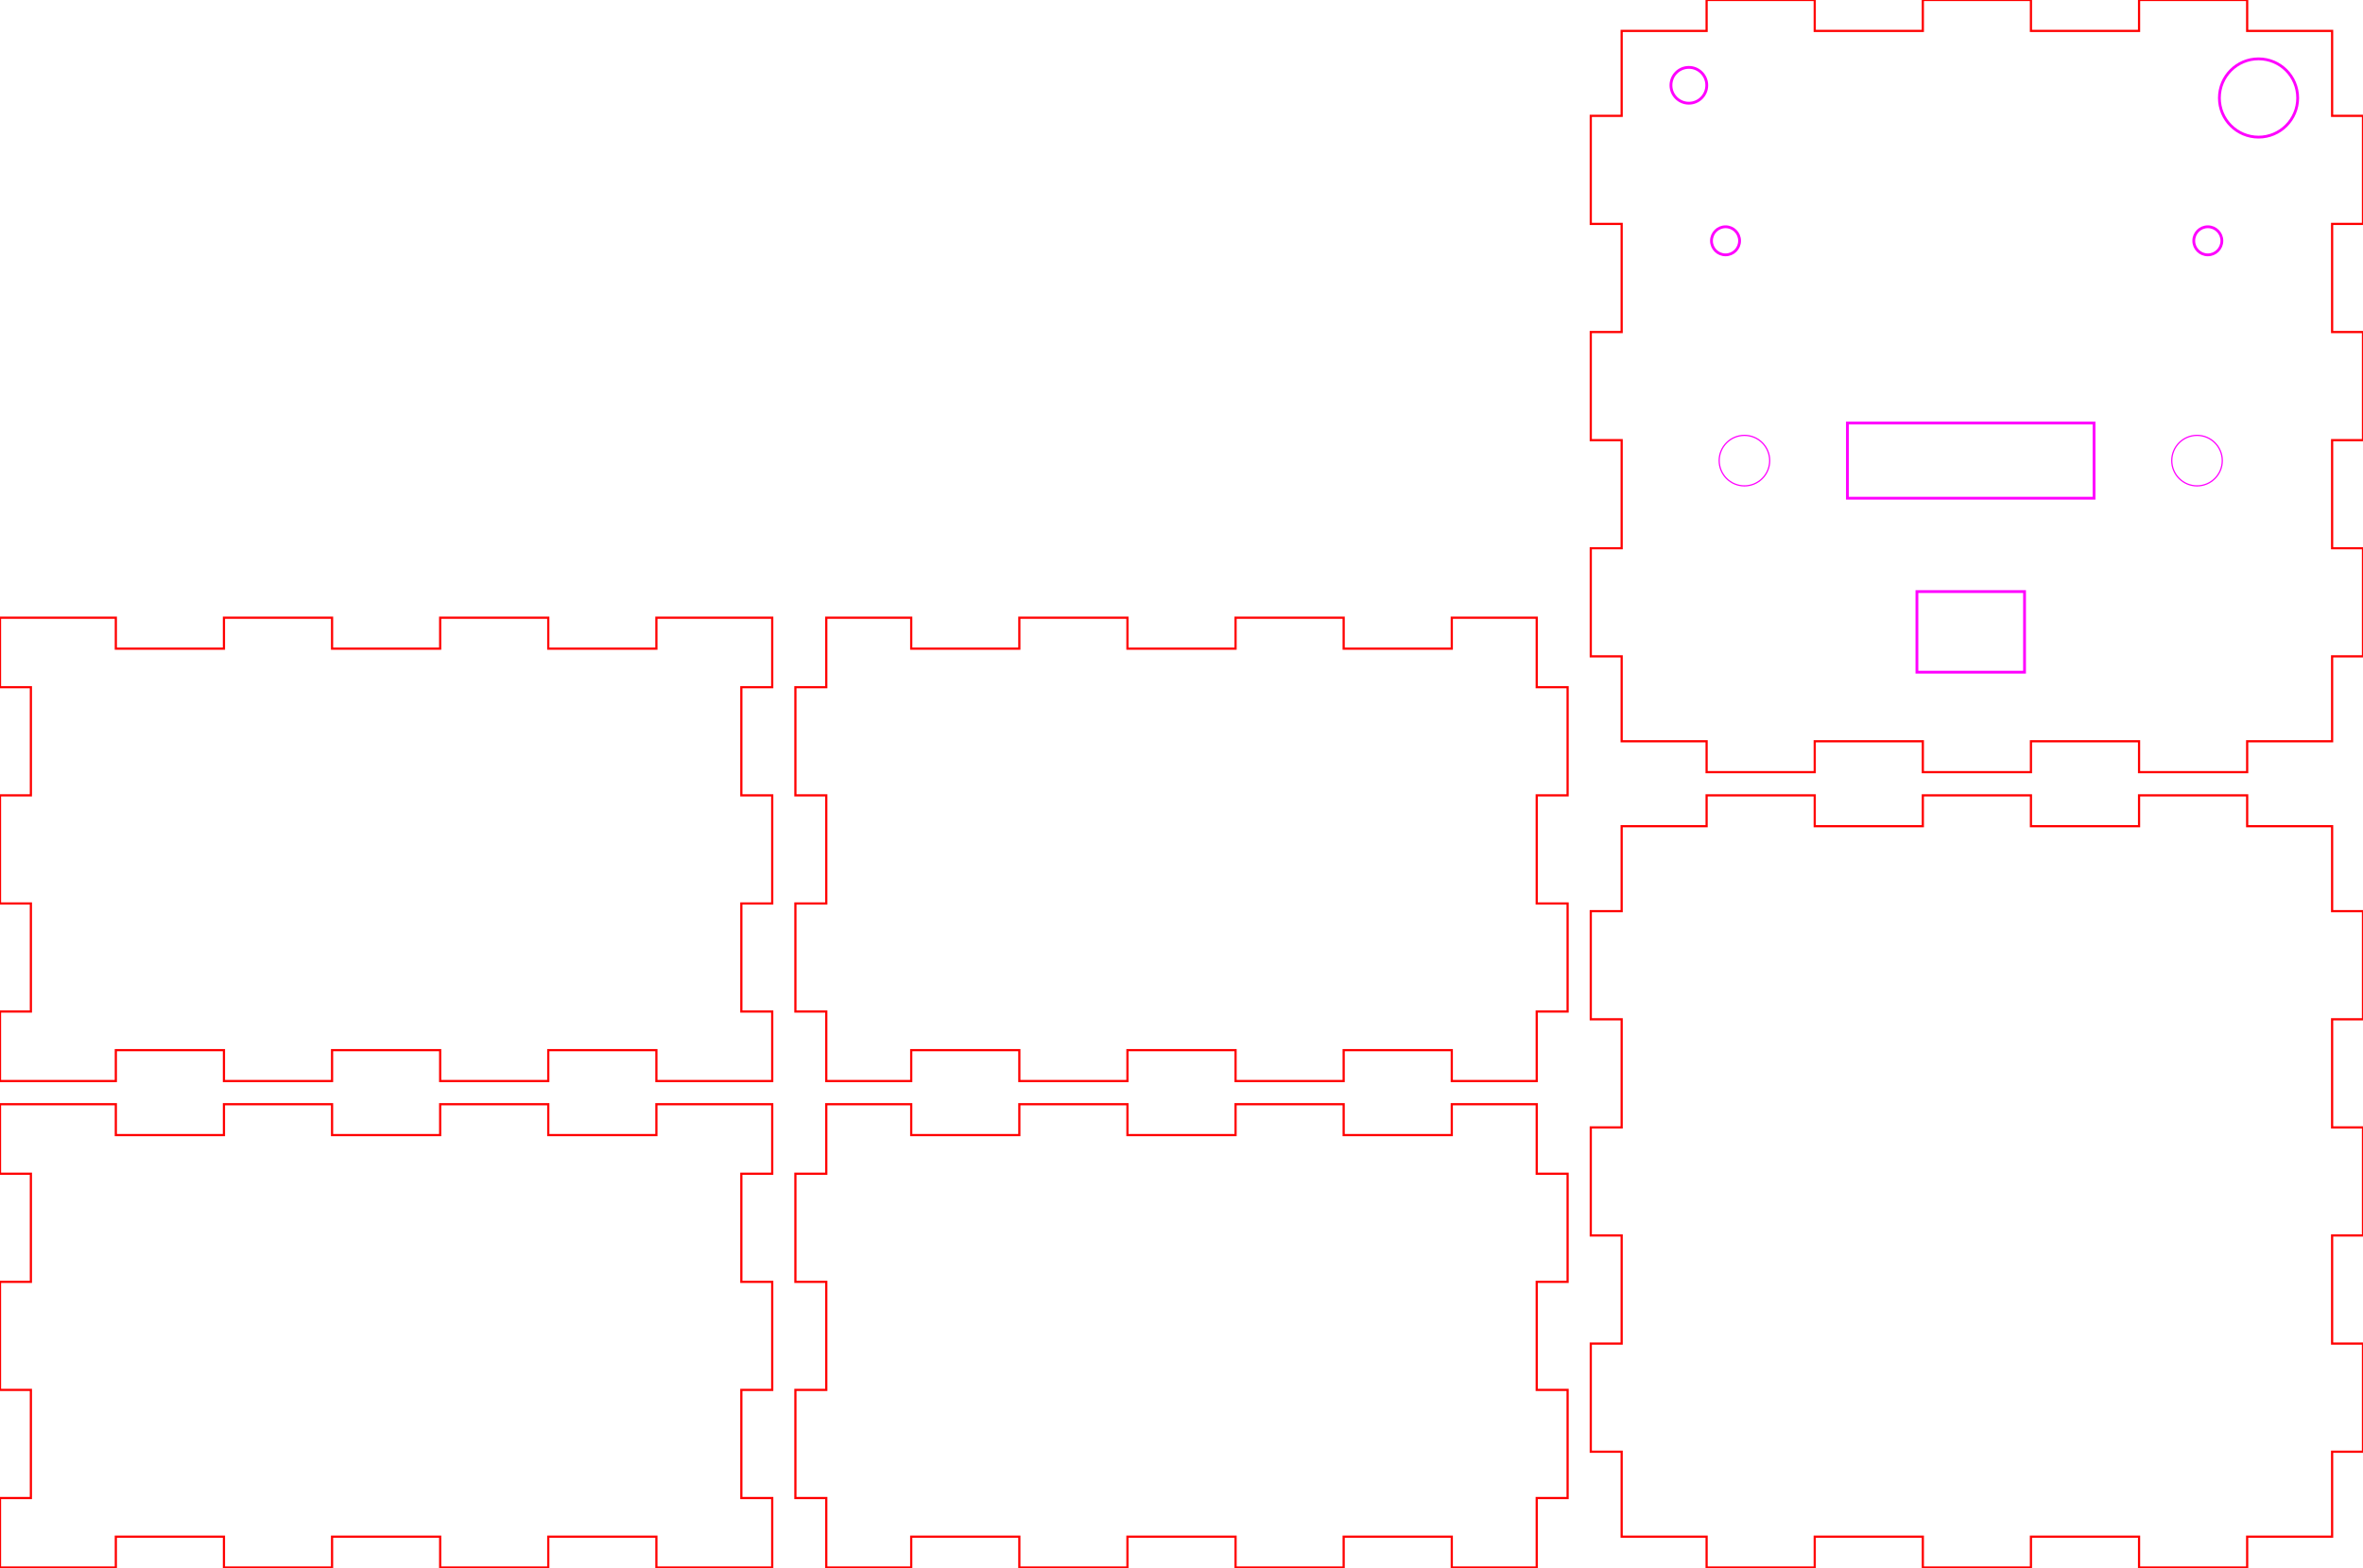
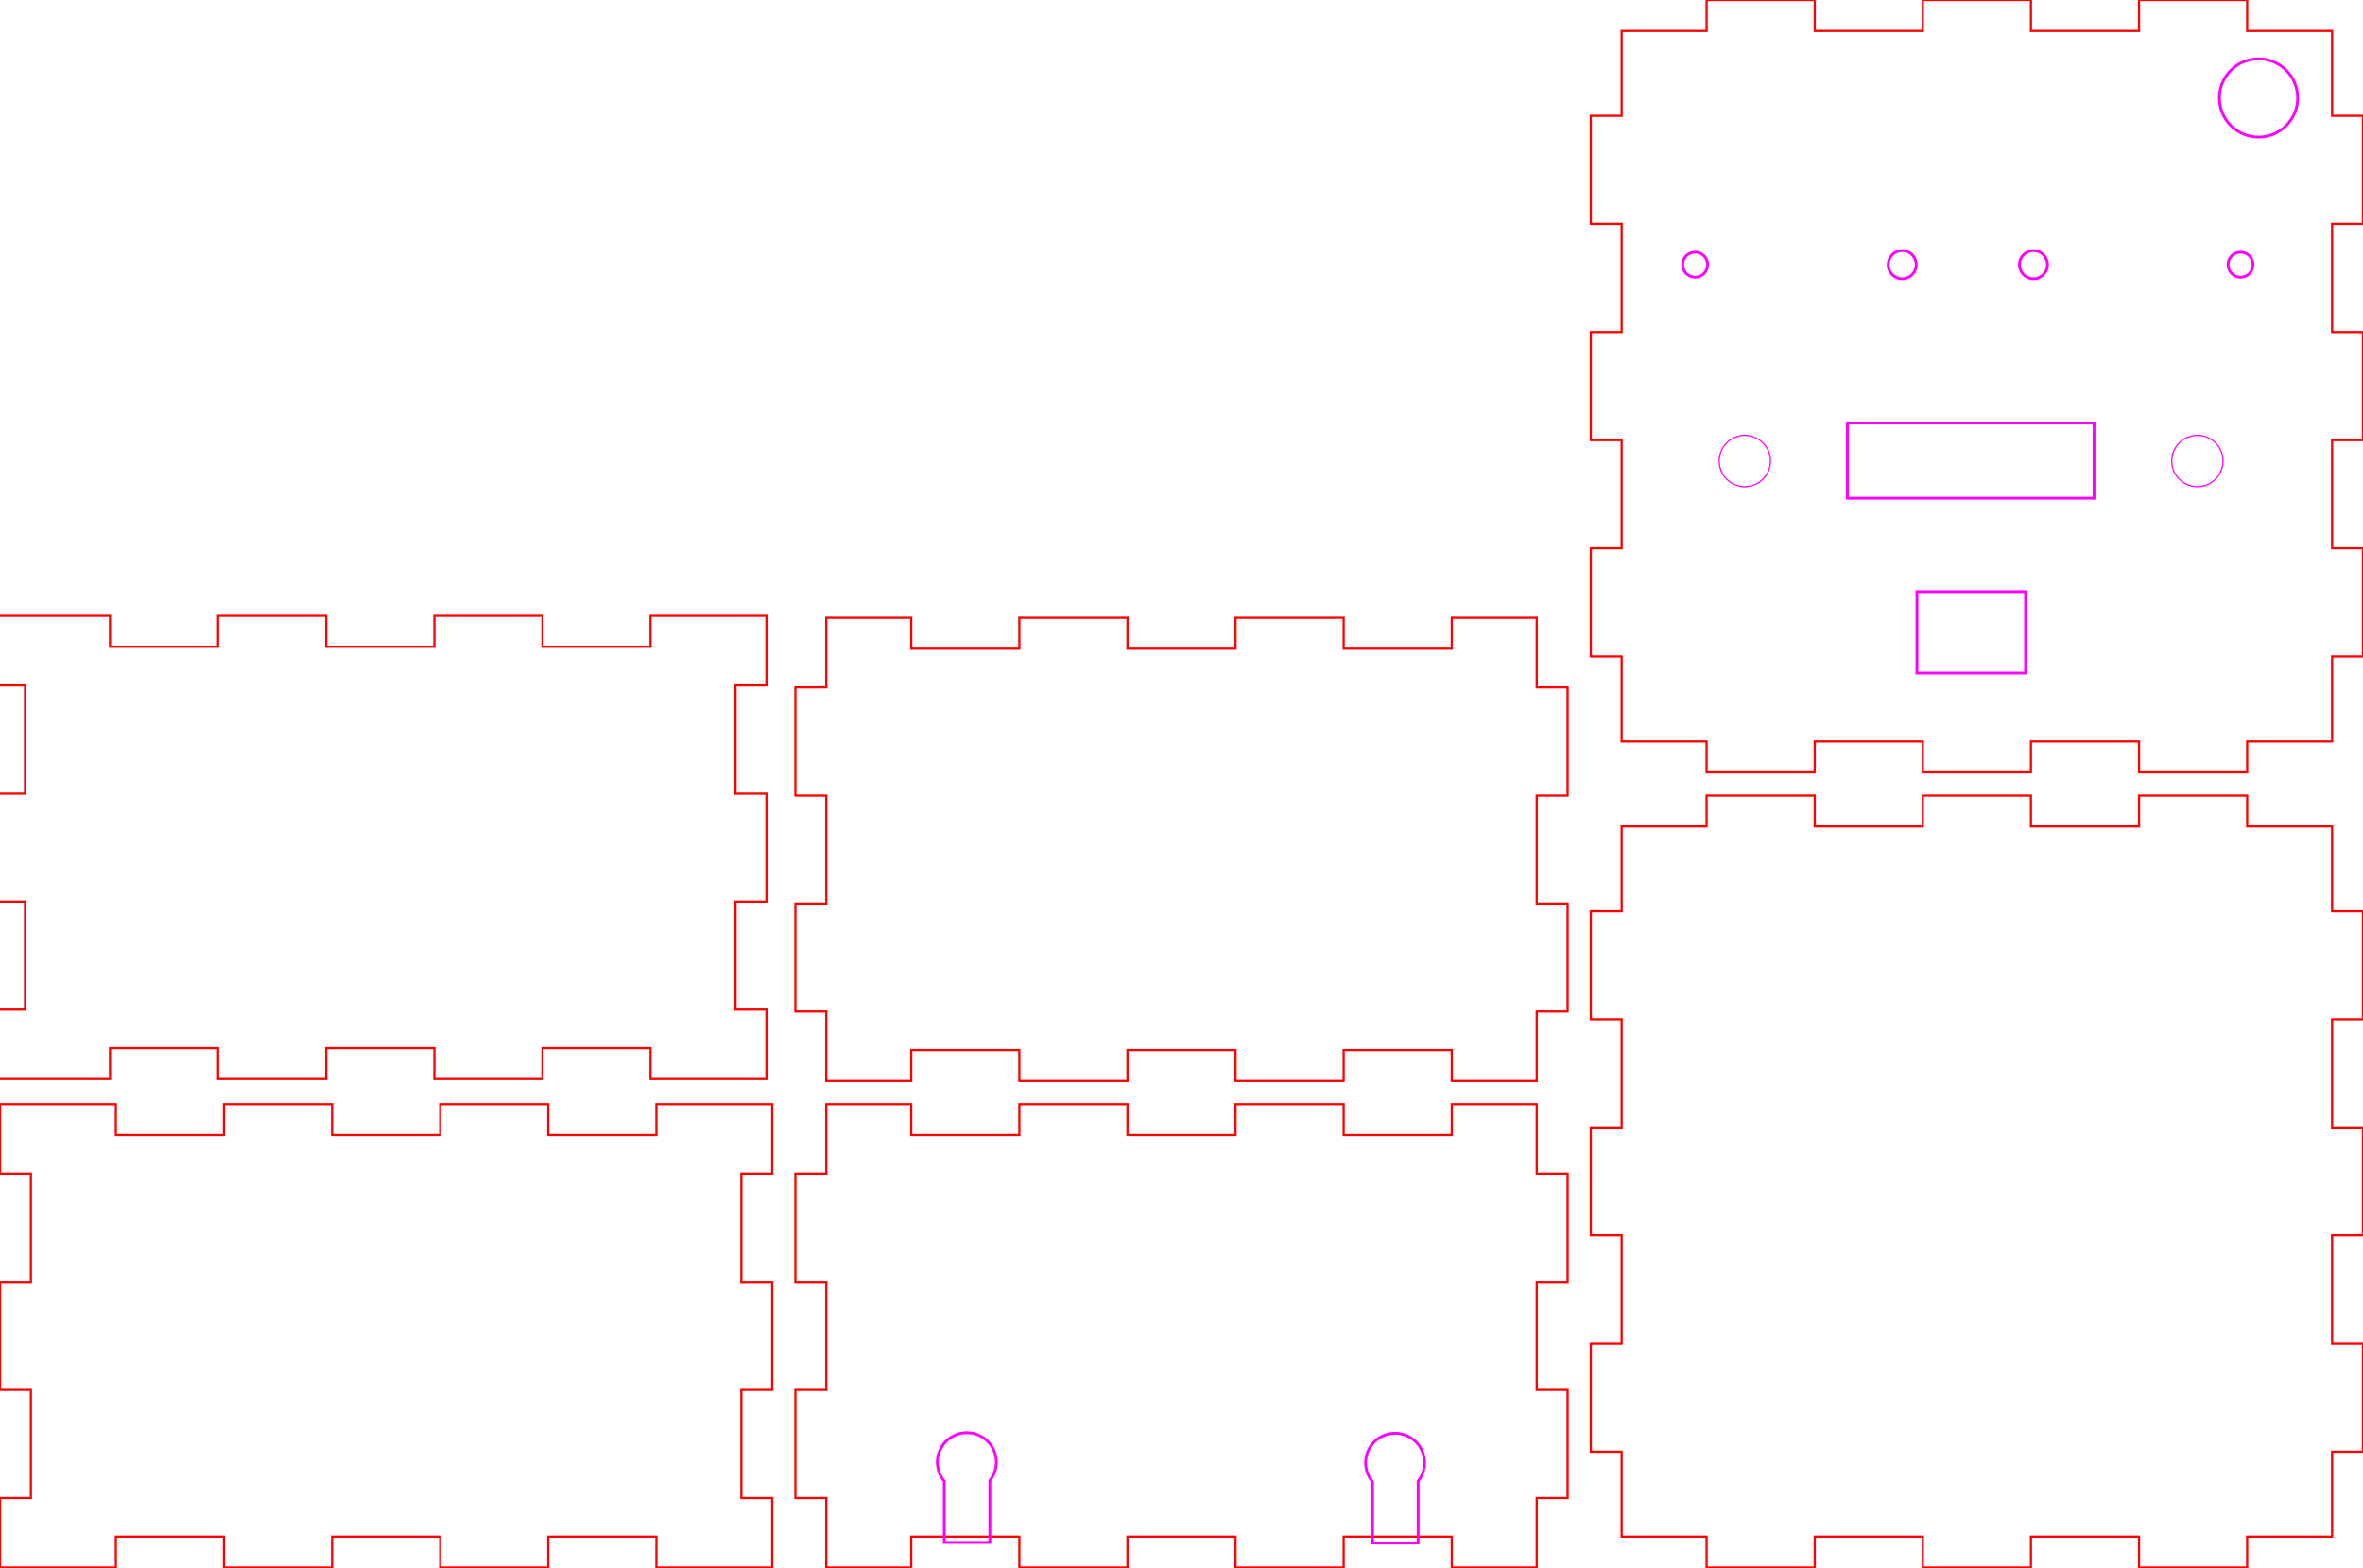
<svg xmlns="http://www.w3.org/2000/svg" width="306mm" height="203mm" viewBox="0 0 306 203" version="1.1" preserveAspectRatio="xMidYMid meet" id="svg9">
  <defs id="defs13" />
  <path d="m 0,143 v 9 h 4 v 14 H 0 v 14 h 4 v 14 H 0 v 9 h 15 v -4 h 14 v 4 h 14 v -4 h 14 v 4 h 14 v -4 h 14 v 4 h 15 v -9 h -4 v -14 h 4 v -14 h -4 v -14 h 4 v -9 H 85 v 4 H 71 v -4 H 57 v 4 H 43 v -4 H 29 v 4 H 15 v -4 z" id="front_outsideCutPath" stroke="#FF0000" stroke-width="0.1" style="font-size:12px;fill:none;fill-rule:evenodd;stroke:#ff0000;stroke-width:1.077;stroke-linecap:round;stroke-miterlimit:4;stroke-dasharray:none" vector-effect="non-scaling-stroke" />
  <path d="m 107,143 v 9 h -4 v 14 h 4 v 14 h -4 v 14 h 4 v 9 h 11 v -4 h 14 v 4 h 14 v -4 h 14 v 4 h 14 v -4 h 14 v 4 h 11 v -9 h 4 v -14 h -4 v -14 h 4 v -14 h -4 v -9 h -11 v 4 h -14 v -4 h -14 v 4 h -14 v -4 h -14 v 4 h -14 v -4 z" id="left_outsideCutPath" stroke="#FF0000" stroke-width="0.1" style="font-size:12px;fill:none;fill-rule:evenodd;stroke:#ff0000;stroke-width:1.077;stroke-linecap:round;stroke-miterlimit:4;stroke-dasharray:none" vector-effect="non-scaling-stroke" />
  <path d="m 210,107 v 11 h -4 v 14 h 4 v 14 h -4 v 14 h 4 v 14 h -4 v 14 h 4 v 11 h 11 v 4 h 14 v -4 h 14 v 4 h 14 v -4 h 14 v 4 h 14 v -4 h 11 v -11 h 4 v -14 h -4 v -14 h 4 v -14 h -4 v -14 h 4 v -14 h -4 v -11 h -11 v -4 h -14 v 4 h -14 v -4 h -14 v 4 h -14 v -4 h -14 v 4 z" id="top_outsideCutPath" stroke="#FF0000" stroke-width="0.1" style="font-size:12px;fill:none;fill-rule:evenodd;stroke:#ff0000;stroke-width:1.077;stroke-linecap:round;stroke-miterlimit:4;stroke-dasharray:none" vector-effect="non-scaling-stroke" />
-   <path d="m 0,80 v 9 h 4 v 14 H 0 v 14 h 4 v 14 H 0 v 9 h 15 v -4 h 14 v 4 h 14 v -4 h 14 v 4 h 14 v -4 h 14 v 4 h 15 v -9 h -4 v -14 h 4 V 103 H 96 V 89 h 4 V 80 H 85 v 4 H 71 V 80 H 57 v 4 H 43 V 80 H 29 v 4 H 15 v -4 z" id="back_outsideCutPath" stroke="#FF0000" stroke-width="0.1" style="font-size:12px;fill:none;fill-rule:evenodd;stroke:#ff0000;stroke-width:1.077;stroke-linecap:round;stroke-miterlimit:4;stroke-dasharray:none" vector-effect="non-scaling-stroke" />
+   <path d="m -0.756,79.748 v 9 H 3.244 v 14 h -4 v 14 H 3.244 v 14 h -4 v 9 H 14.244 v -4 h 14 v 4 h 14 v -4 h 14 v 4 h 14 v -4 h 14 v 4 h 15 v -9 h -4 v -14 h 4 v -14 h -4 V 88.748 h 4 v -9 h -15 v 4 h -14 v -4 h -14 v 4 h -14 v -4 h -14 v 4 h -14 v -4 z" id="back_outsideCutPath" stroke="#FF0000" stroke-width="0.1" style="font-size:12px;fill:none;fill-rule:evenodd;stroke:#ff0000;stroke-width:1.077;stroke-linecap:round;stroke-miterlimit:4;stroke-dasharray:none" vector-effect="non-scaling-stroke" />
  <path d="m 107,80 v 9 h -4 v 14 h 4 v 14 h -4 v 14 h 4 v 9 h 11 v -4 h 14 v 4 h 14 v -4 h 14 v 4 h 14 v -4 h 14 v 4 h 11 v -9 h 4 v -14 h -4 v -14 h 4 V 89 h -4 v -9 h -11 v 4 h -14 v -4 h -14 v 4 h -14 v -4 h -14 v 4 h -14 v -4 z" id="right_outsideCutPath" stroke="#FF0000" stroke-width="0.1" style="font-size:12px;fill:none;fill-rule:evenodd;stroke:#ff0000;stroke-width:1.077;stroke-linecap:round;stroke-miterlimit:4;stroke-dasharray:none" vector-effect="non-scaling-stroke" />
  <path d="m 210,4 v 11 h -4 v 14 h 4 v 14 h -4 v 14 h 4 v 14 h -4 v 14 h 4 v 11 h 11 v 4 h 14 v -4 h 14 v 4 h 14 v -4 h 14 v 4 h 14 v -4 h 11 V 85 h 4 V 71 h -4 V 57 h 4 V 43 h -4 V 29 h 4 V 15 h -4 V 4 H 291 V 0 H 277 V 4 H 263 V 0 H 249 V 4 H 235 V 0 h -14 v 4 z" id="bottom_outsideCutPath" stroke="#FF0000" stroke-width="0.1" style="font-size:12px;fill:none;fill-rule:evenodd;stroke:#ff0000;stroke-width:1.077;stroke-linecap:round;stroke-miterlimit:4;stroke-dasharray:none" vector-effect="non-scaling-stroke" />
-   <g id="g901" transform="translate(-1.077384,7.9375)">
-     <rect style="fill:none;stroke:#ff00ff;stroke-width:0.363;stroke-miterlimit:4;stroke-dasharray:none" id="rect840" width="31.937" height="9.737" x="240.311" y="46.846" />
-     <circle style="fill:none;stroke:#ff00ff;stroke-width:0.159;stroke-miterlimit:4;stroke-dasharray:none" id="path856" cx="285.584" cy="51.715" r="3.271" />
-     <circle style="fill:none;stroke:#ff00ff;stroke-width:0.159;stroke-miterlimit:4;stroke-dasharray:none" id="path856-4" cx="226.975" cy="51.715" r="3.271" />
+   <rect style="fill:none;stroke:#ff00ff;stroke-width:0.363;stroke-miterlimit:4;stroke-dasharray:none" id="rect840" width="31.937" height="9.737" x="239.234" y="54.784" />
+   <circle style="fill:none;stroke:#ff00ff;stroke-width:0.159;stroke-miterlimit:4;stroke-dasharray:none" id="path856" cx="284.557" cy="59.702" r="3.321" />
+   <circle style="fill:none;stroke:#ff00ff;stroke-width:0.159;stroke-miterlimit:4;stroke-dasharray:none" id="path856-4" cx="225.948" cy="59.702" r="3.321" />
+   <rect style="fill:none;stroke:#ff00ff;stroke-width:0.363;stroke-miterlimit:4;stroke-dasharray:none" id="rect840-1" width="14.07" height="10.537" x="248.234" y="76.612" />
+   <circle style="fill:none;stroke:#ff00ff;stroke-width:0.363;stroke-miterlimit:4;stroke-dasharray:none" id="path905-5" cx="292.472" cy="12.689" r="5.069" />
+   <g id="g849" transform="translate(-8.348977,3.094856)">
+     <circle style="fill:none;stroke:#ff00ff;stroke-width:0.363;stroke-miterlimit:4;stroke-dasharray:none" id="path905" cx="254.677" cy="31.185" r="1.819" />
+     <circle style="fill:none;stroke:#ff00ff;stroke-width:0.363;stroke-miterlimit:4;stroke-dasharray:none" id="path905-2" cx="271.677" cy="31.185" r="1.819" />
  </g>
-   <rect style="fill:none;stroke:#ff00ff;stroke-width:0.363;stroke-miterlimit:4;stroke-dasharray:none" id="rect840-1" width="13.937" height="10.437" x="248.234" y="76.612" />
-   <circle style="fill:none;stroke:#ff00ff;stroke-width:0.363;stroke-miterlimit:4;stroke-dasharray:none" id="path905-5" cx="292.472" cy="12.689" r="5.069" />
-   <circle style="fill:none;stroke:#ff00ff;stroke-width:0.363;stroke-miterlimit:4;stroke-dasharray:none" id="path905" cx="285.905" cy="31.185" r="1.819" />
-   <circle style="fill:none;stroke:#ff00ff;stroke-width:0.363;stroke-miterlimit:4;stroke-dasharray:none" id="path905-2" cx="223.45" cy="31.185" r="1.819" />
-   <circle style="fill:none;stroke:#ff00ff;stroke-width:0.363;stroke-miterlimit:4;stroke-dasharray:none" id="path993" cx="218.701" cy="11.045" r="2.319" />
+   <circle style="fill:none;stroke:#ff00ff;stroke-width:0.363;stroke-miterlimit:4;stroke-dasharray:none" id="path993" cx="219.512" cy="34.28" r="1.619" />
+   <circle style="fill:none;stroke:#ff00ff;stroke-width:0.363;stroke-miterlimit:4;stroke-dasharray:none" id="path993-5" cx="290.144" cy="34.28" r="1.619" />
+   <path id="path905-5-7" style="fill:none;stroke:#ff00ff;stroke-width:0.363;stroke-miterlimit:4;stroke-dasharray:none" d="m 180.661,185.616 a 3.819,3.819 0 0 0 -3.818,3.818 3.819,3.819 0 0 0 0.899,2.462 v 7.932 h 5.9 v -8.008 a 3.819,3.819 0 0 0 0.838,-2.386 3.819,3.819 0 0 0 -3.819,-3.818 z" />
+   <path id="path905-5-7-0" style="fill:none;stroke:#ff00ff;stroke-width:0.363;stroke-miterlimit:4;stroke-dasharray:none" d="m 125.2,185.542 a 3.819,3.819 0 0 0 -3.818,3.818 3.819,3.819 0 0 0 0.899,2.462 v 7.932 h 5.9 v -8.008 a 3.819,3.819 0 0 0 0.838,-2.386 3.819,3.819 0 0 0 -3.819,-3.818 z" />
</svg>
